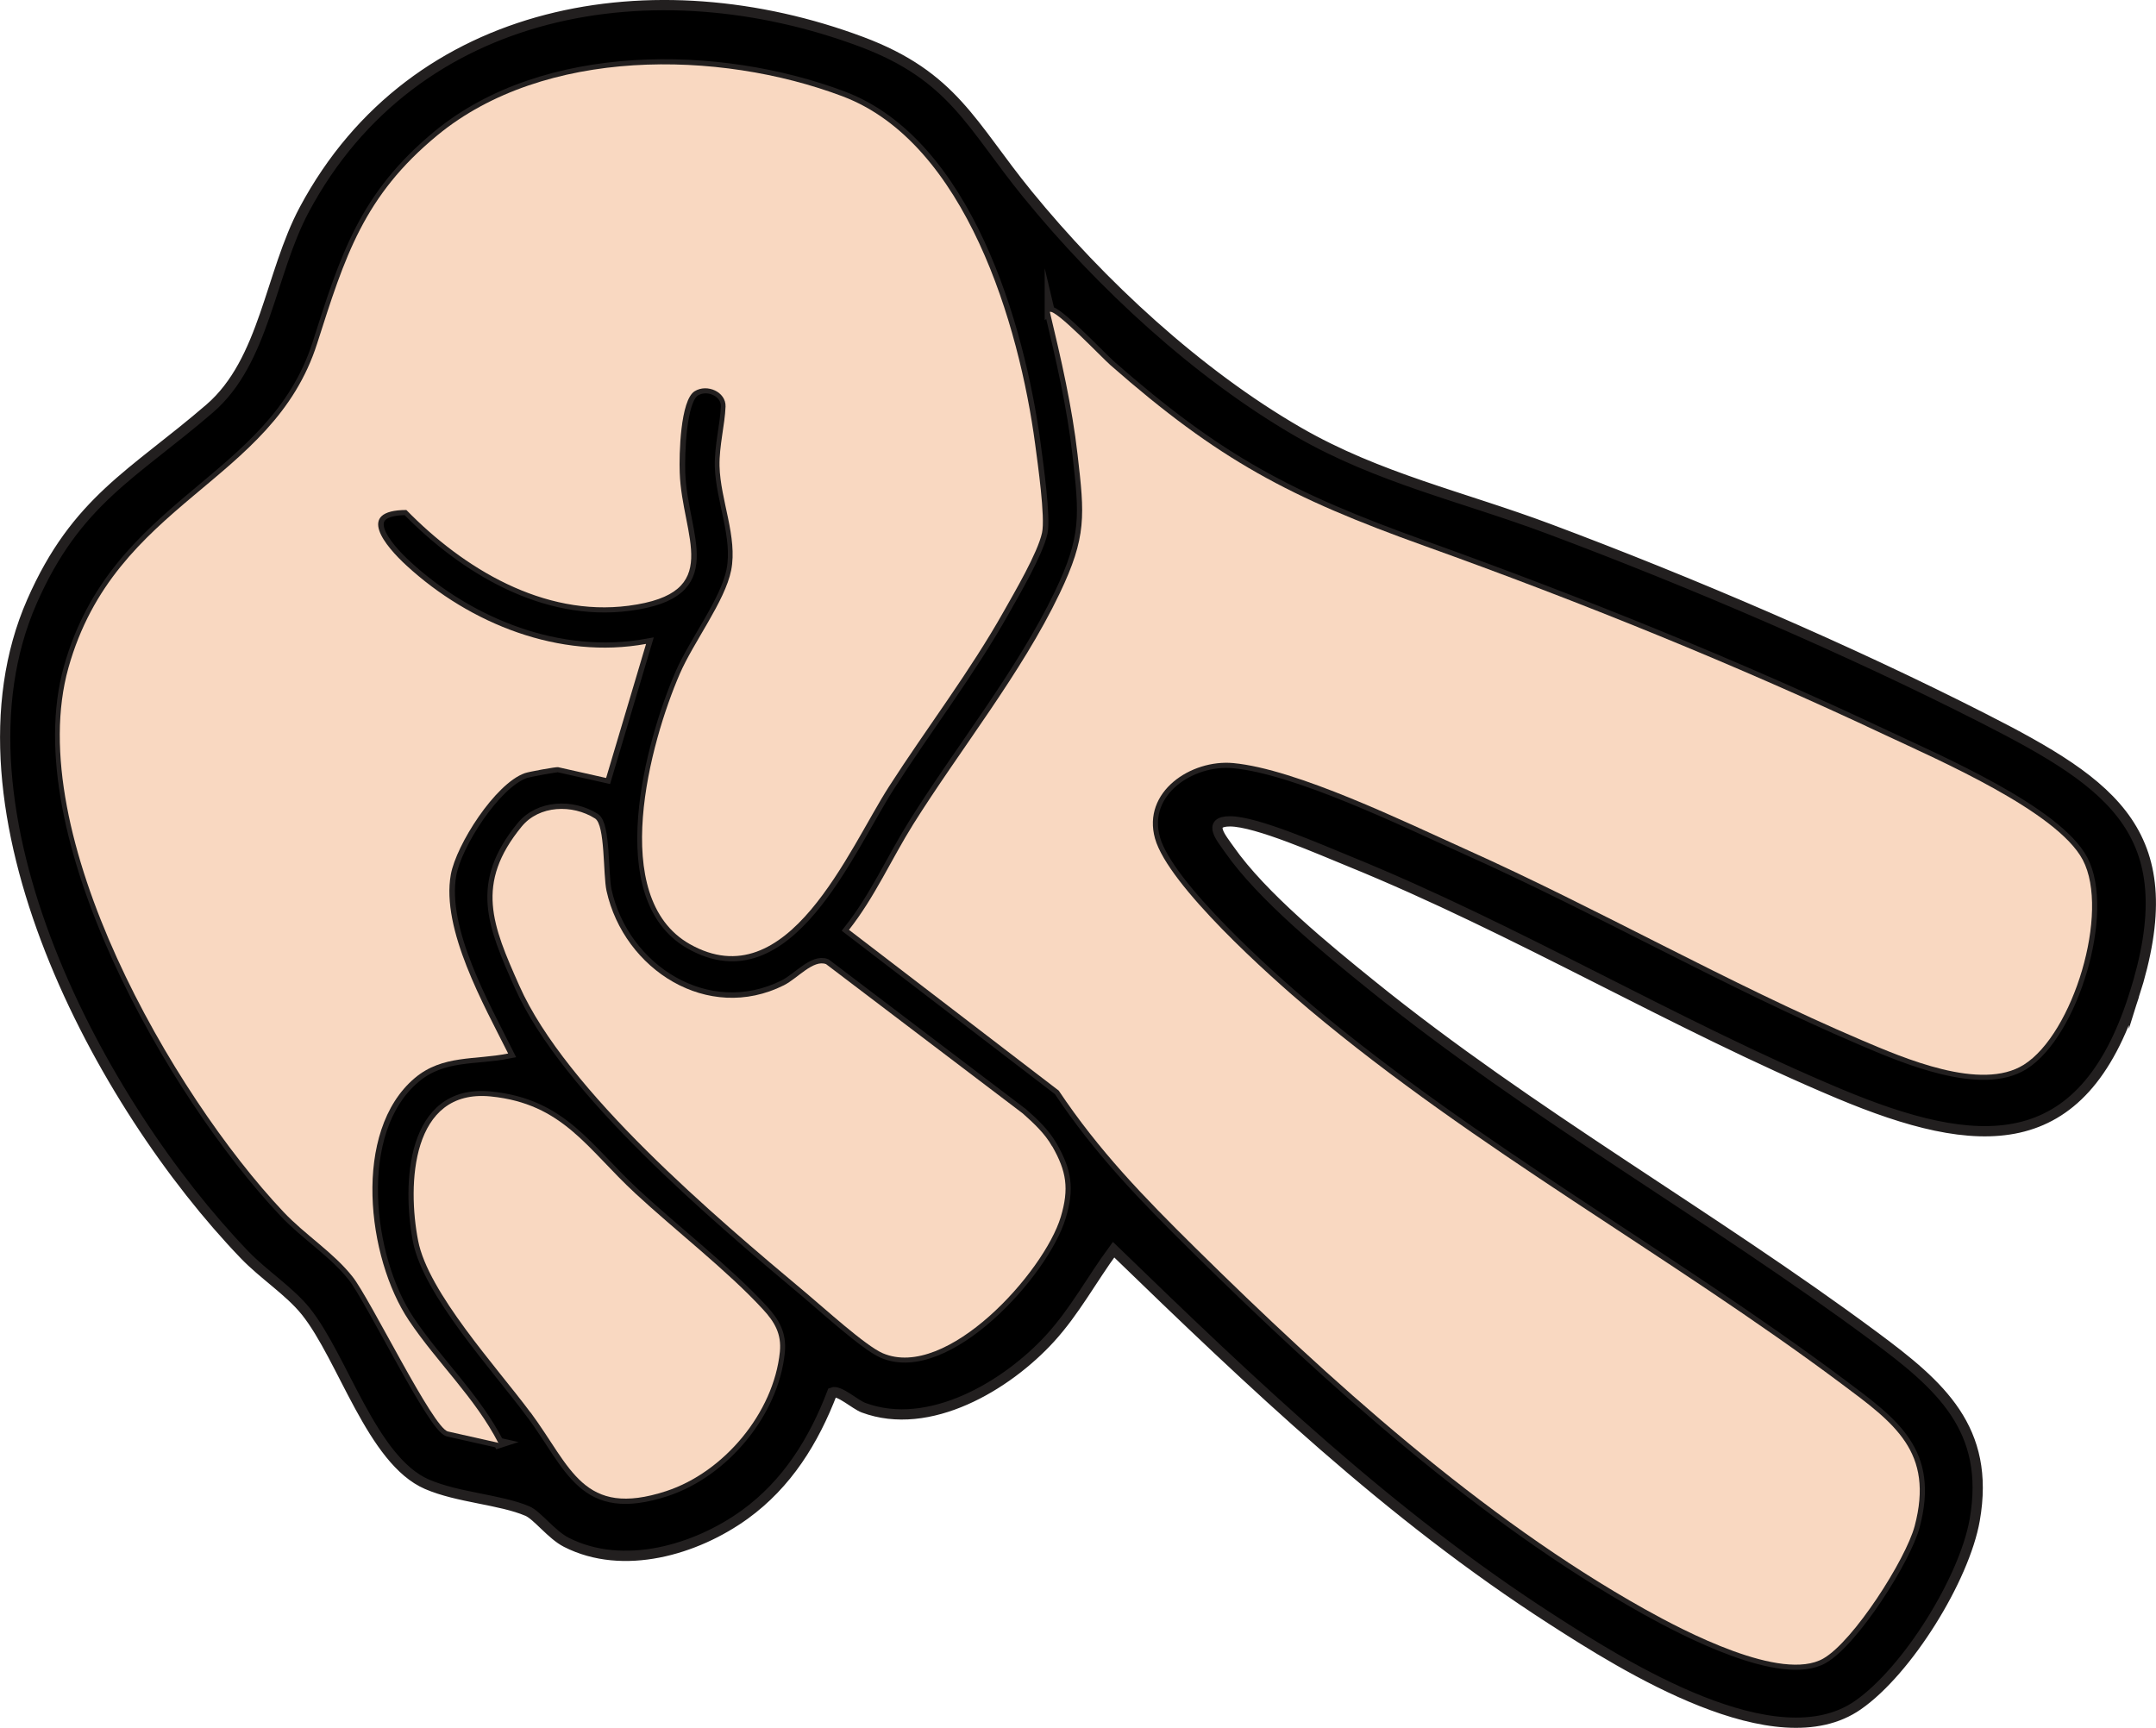
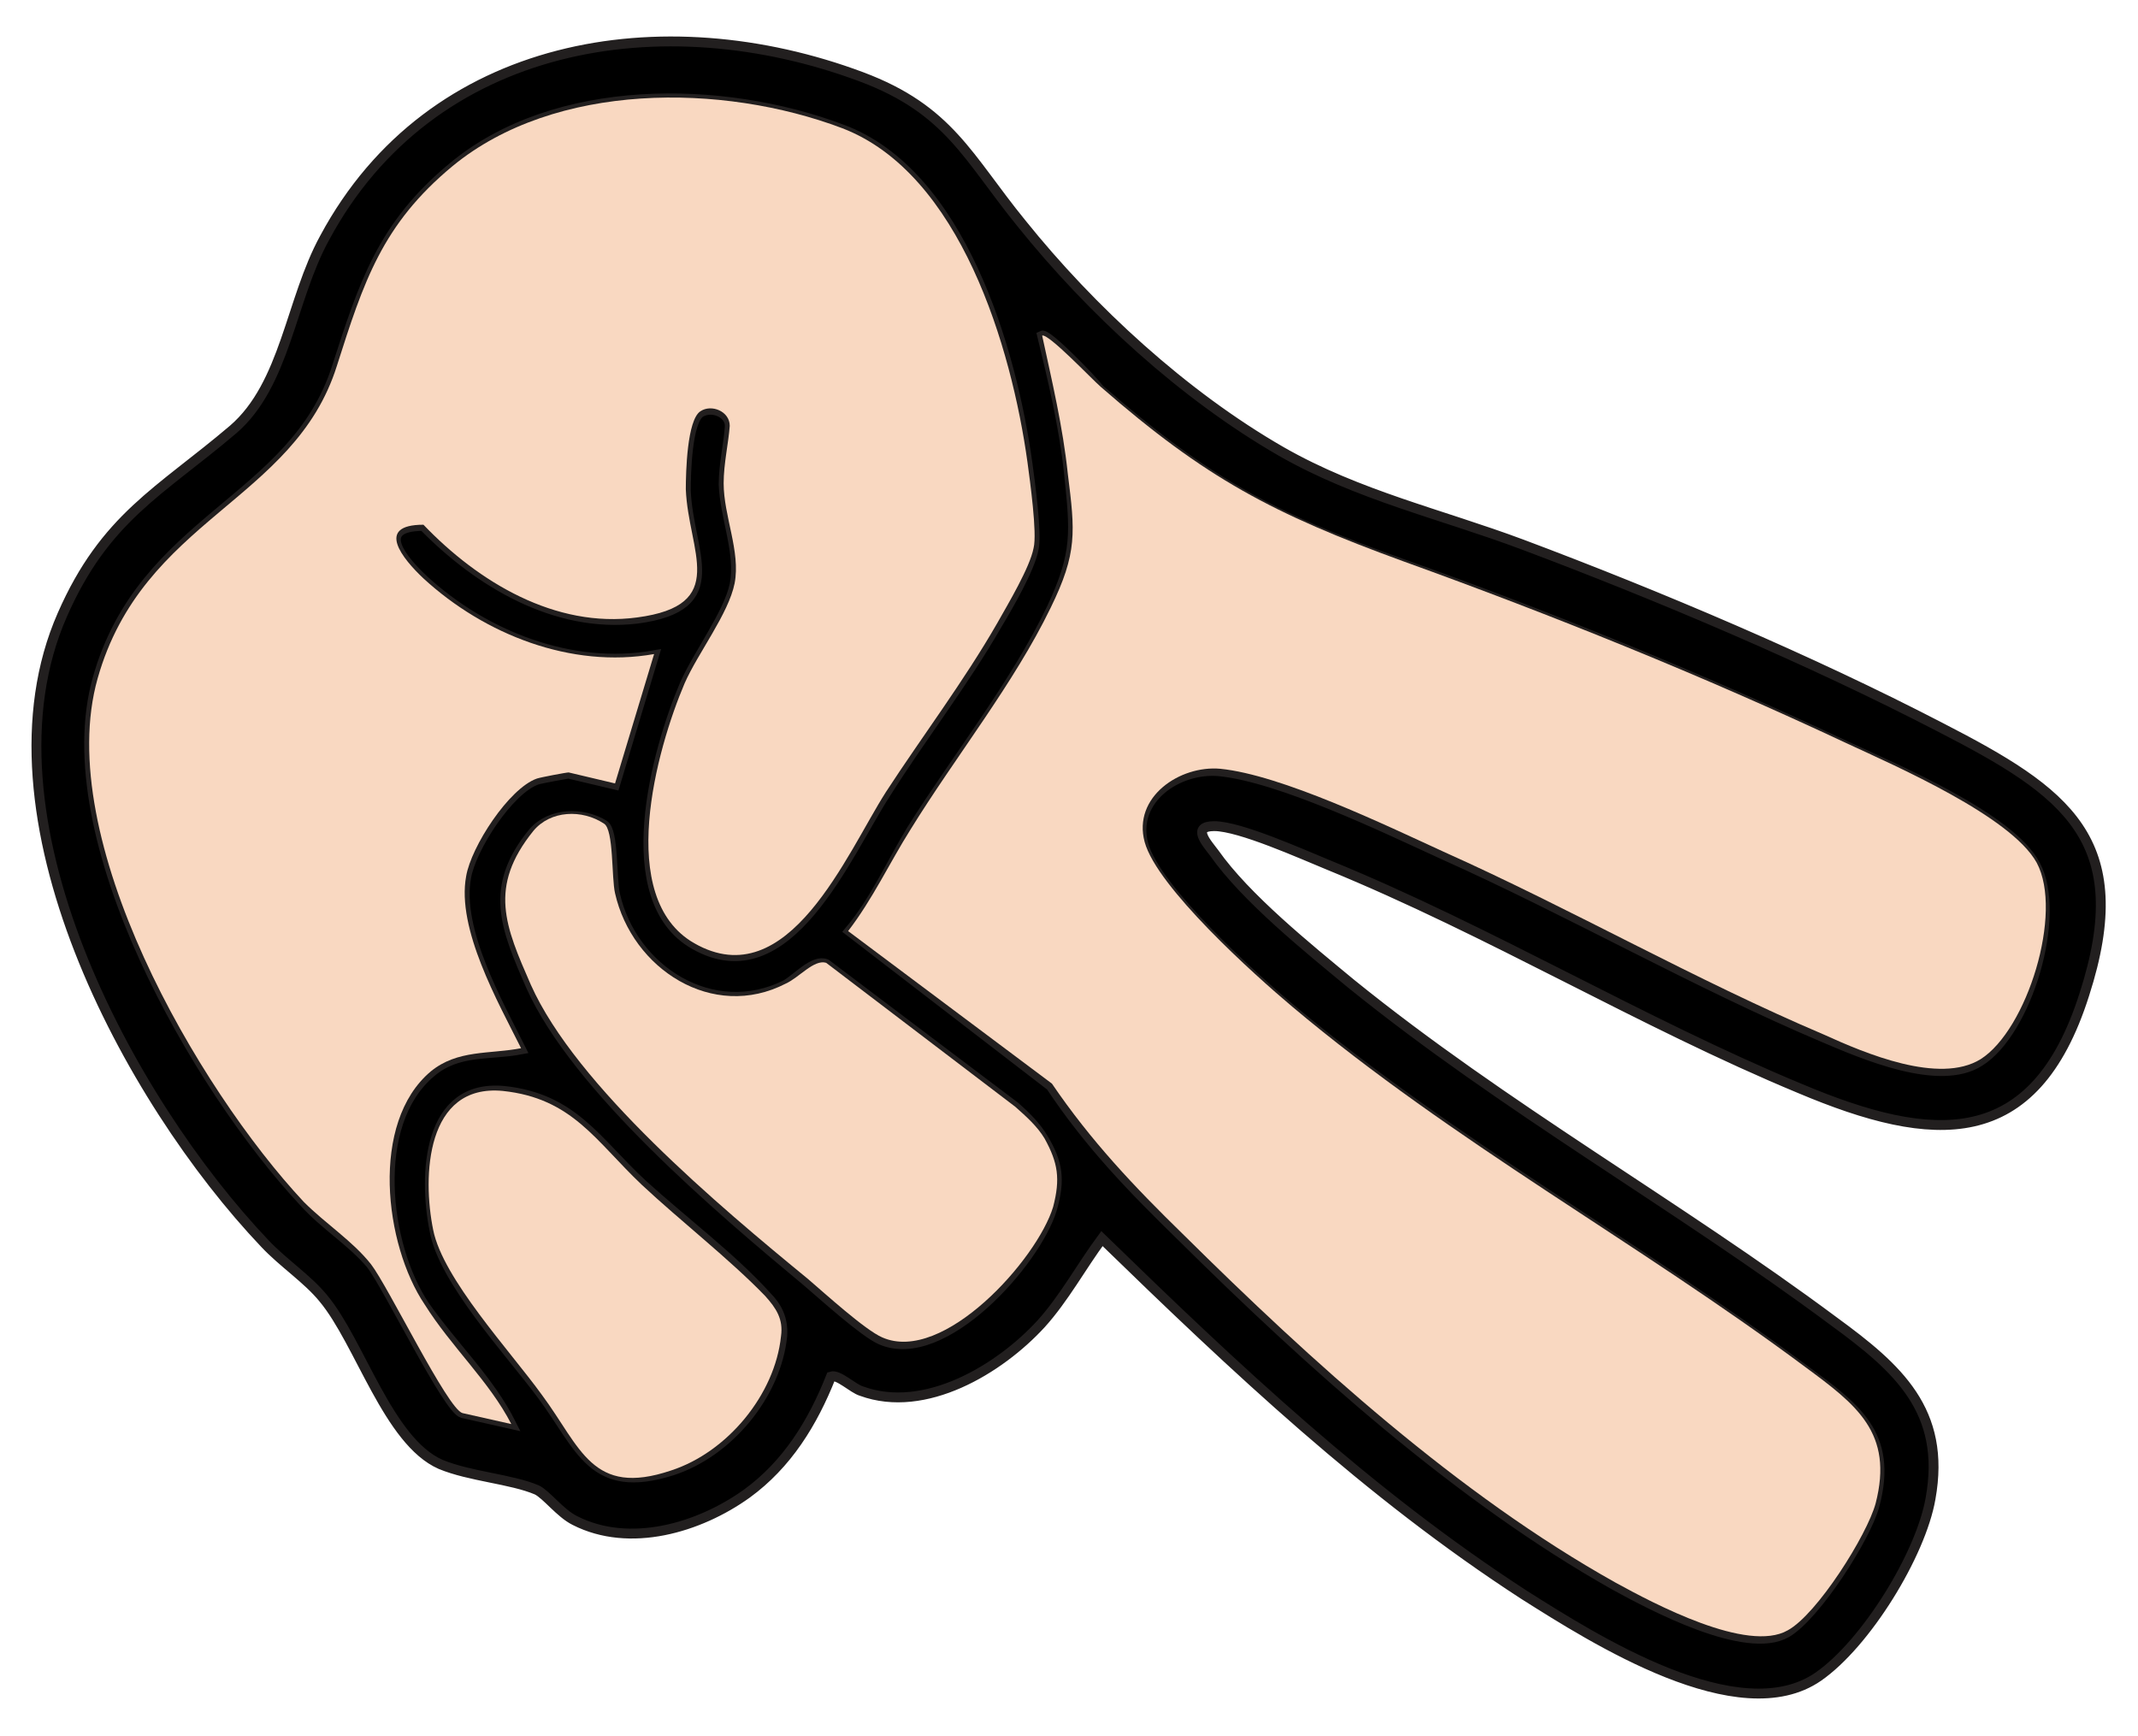
- <svg xmlns="http://www.w3.org/2000/svg" id="Layer_1" data-name="Layer 1" viewBox="0 0 157.58 126.31">
-   <defs>
-     <style>
-       .cls-1 {
-         stroke: #221f1f;
-         stroke-miterlimit: 10;
-         stroke-width: .75px;
-       }
- 
-       .cls-2 {
-         fill: #f9d8c1;
-       }
-     </style>
-   </defs>
-   <path class="cls-1" d="M155.97,72.79c-3.81,11.95-11.48,11.38-21.57,7.15-12.03-5.05-23.56-12-35.77-16.97-2.02-.82-6.79-2.93-8.73-2.93-1.72,0-.6,1.26-.04,2.07,2.38,3.41,7.12,7.27,10.4,9.92,11.68,9.44,24.76,16.78,36.74,25.67,4.8,3.56,8.5,6.75,7.33,13.41-.76,4.31-4.91,11.01-8.53,13.53-5.99,4.18-17.1-2.85-22.35-6.23-11.91-7.66-21.95-17.27-32.06-27.06-1.59,2.16-2.83,4.5-4.64,6.48-3.16,3.46-8.84,6.86-13.64,5.07-.61-.23-1.79-1.31-2.28-1.11-1.35,3.53-3.3,6.68-6.39,8.92-3.58,2.59-8.89,4.15-13.05,2.03-1.08-.55-2.12-1.97-2.84-2.28-1.99-.85-5.07-.98-7.34-1.96-4.03-1.74-6.13-9.23-8.86-12.64-1.21-1.5-3.07-2.67-4.49-4.15C7.35,80.77-4.33,59.17,2.33,43.98c3.25-7.42,7.44-9.32,13-14.12,4.02-3.47,4.4-9.84,6.91-14.54C30.27,.3,47.89-2.59,62.98,3.06c6.7,2.51,8.02,6.11,12.13,11.15,5.35,6.56,12.43,13.12,19.79,17.37,5.83,3.37,12.03,4.73,18.28,7.07,10.37,3.88,21.94,8.84,31.79,13.86,9.58,4.88,14.76,8.49,11,20.29h0ZM76.73,22.79c.82,3.44,1.63,6.93,2.03,10.45,.5,4.42,.67,5.99-1.32,10.16-2.79,5.81-7.26,11.37-10.69,16.85-1.59,2.55-2.82,5.34-4.7,7.72l15.33,11.75c2.94,4.41,6.23,7.79,10.01,11.52,9.68,9.55,20.92,19.72,32.83,26.39,2.88,1.6,9.99,5.34,13.04,3.61,2.22-1.26,6.03-7.23,6.68-9.68,1.45-5.43-1.48-7.51-5.34-10.4-12.67-9.47-26.7-17.12-38.93-27.38-2.87-2.41-10.29-9.05-11.25-12.48-.97-3.43,2.64-5.8,5.71-5.52,4.62,.42,12.55,4.3,17,6.3,9.74,4.36,19.09,9.75,28.9,13.94,3.09,1.32,8.76,3.77,11.89,1.81,3.6-2.26,6.31-11.16,4.31-14.97-1.88-3.57-10.62-7.33-14.42-9.12-10.84-5.12-22.39-9.78-33.68-13.83-9.88-3.54-15.04-6.26-22.97-13.22-.63-.56-3.99-4.1-4.43-3.89h0Zm.17,60.99c-.54-.95-1.34-1.7-2.15-2.41l-14.37-10.91c-.93-.36-2.09,1.05-3.08,1.54-5.58,2.79-11.7-1.14-12.97-6.9-.26-1.18-.09-4.81-.84-5.29-1.66-1.05-4.08-.96-5.36,.59-3.44,4.18-2.14,7.21-.17,11.64,3.41,7.68,14.35,16.93,20.95,22.46,1.24,1.04,4.35,3.87,5.61,4.41,4.69,2,11.8-5.93,13.01-9.96,.63-2.07,.42-3.34-.62-5.16h0Zm-40.44,21.71c-1.69-3.3-4.49-5.9-6.54-8.96-3.07-4.57-4.18-13.84,.43-17.73,2.03-1.72,4.43-1.31,6.82-1.79-1.76-3.52-4.91-9.07-4.19-13.08,.39-2.19,3.23-6.64,5.4-7.41,.3-.1,2.3-.47,2.44-.44l3.51,.79,2.92-9.8c-6.31,1.14-12.86-1.46-17.5-5.72-1.57-1.44-3.76-4.06-.02-4.07,4.18,4.28,10.02,7.81,16.24,7,7.06-.92,3.9-5.04,3.74-9.73-.04-1.31,.05-5.29,1.09-5.95,.91-.58,2.3,.05,2.26,1.12-.05,1.33-.47,2.87-.44,4.35,.06,2.48,1.33,5.18,.85,7.62-.45,2.27-2.76,5.26-3.76,7.58-2.15,4.98-5.28,16.34,.73,19.74,7.16,4.07,11.61-6.92,14.57-11.52,2.73-4.26,5.92-8.41,8.39-12.81,.8-1.42,2.46-4.26,2.79-5.73,.25-1.13-.32-5.1-.5-6.47-1.16-8.7-5.07-22.04-14.08-25.44-9.07-3.42-21.81-3.57-29.6,2.84-5.41,4.46-6.77,8.88-8.8,15.23-3.28,10.26-14.76,11.51-18.18,23.71-3.39,12.11,7.6,31.17,15.7,39.76,1.61,1.72,3.64,2.95,5.06,4.75,1.31,1.65,5.88,11.07,6.97,11.31l3.73,.84h0Zm2.31-2.23c2.96,3.99,3.81,7.74,9.91,5.75,4.22-1.38,7.87-5.74,8.31-10.18,.13-1.32-.39-2.19-1.23-3.1-2.6-2.83-6.42-5.78-9.32-8.47-3.54-3.27-5.3-6.57-10.58-7.1-5.82-.59-6.1,6.44-5.31,10.54,.74,3.79,5.76,9.26,8.21,12.56h0Z" />
-   <path class="cls-2" d="M36.47,105.48l-3.73-.84c-1.09-.24-5.66-9.65-6.97-11.31-1.42-1.8-3.45-3.04-5.06-4.75C12.61,79.99,1.61,60.93,5,48.82c3.42-12.2,14.91-13.45,18.18-23.71,2.03-6.35,3.39-10.78,8.8-15.23,7.79-6.41,20.53-6.26,29.6-2.84,9.01,3.4,12.92,16.73,14.08,25.44,.18,1.37,.75,5.34,.5,6.47-.32,1.47-1.99,4.31-2.79,5.73-2.47,4.4-5.65,8.55-8.39,12.81-2.96,4.6-7.4,15.58-14.57,11.52-6-3.41-2.88-14.77-.73-19.74,1-2.32,3.31-5.32,3.76-7.58,.48-2.44-.79-5.14-.85-7.62-.03-1.47,.39-3.02,.44-4.35,.04-1.07-1.35-1.69-2.26-1.12-1.05,.66-1.14,4.64-1.09,5.95,.16,4.69,3.32,8.81-3.74,9.73-6.22,.81-12.06-2.72-16.24-7-3.74,.01-1.55,2.63,.02,4.07,4.64,4.26,11.18,6.87,17.5,5.72l-2.92,9.8-3.51-.79c-.14-.03-2.14,.33-2.44,.44-2.16,.77-5,5.22-5.4,7.41-.72,4.01,2.43,9.56,4.19,13.08-2.39,.49-4.79,.08-6.82,1.79-4.61,3.89-3.5,13.16-.43,17.73,2.05,3.06,4.85,5.66,6.54,8.96h0Z" />
-   <path class="cls-2" d="M76.73,22.8c.44-.21,3.79,3.33,4.43,3.89,7.93,6.96,13.09,9.68,22.97,13.22,11.29,4.05,22.83,8.71,33.68,13.83,3.8,1.79,12.54,5.56,14.42,9.12,2,3.81-.71,12.71-4.31,14.97-3.13,1.97-8.79-.49-11.89-1.81-9.8-4.18-19.16-9.57-28.9-13.94-4.45-2-12.37-5.87-17-6.3-3.07-.28-6.67,2.09-5.71,5.52,.97,3.43,8.38,10.07,11.25,12.48,12.23,10.27,26.27,17.92,38.93,27.38,3.86,2.88,6.78,4.97,5.34,10.4-.66,2.45-4.47,8.42-6.68,9.68-3.05,1.73-10.16-2-13.04-3.61-11.92-6.67-23.16-16.84-32.83-26.39-3.79-3.74-7.07-7.12-10.01-11.52l-15.33-11.75c1.88-2.38,3.11-5.18,4.7-7.72,3.44-5.48,7.91-11.04,10.69-16.85,2-4.17,1.83-5.74,1.32-10.16-.4-3.52-1.21-7.02-2.03-10.45h0Z" />
-   <path class="cls-2" d="M76.91,83.8c1.04,1.82,1.24,3.09,.62,5.16-1.22,4.03-8.33,11.96-13.01,9.96-1.26-.54-4.36-3.37-5.61-4.41-6.59-5.52-17.54-14.77-20.95-22.45-1.97-4.43-3.26-7.46,.17-11.64,1.28-1.56,3.7-1.64,5.36-.59,.75,.47,.58,4.1,.84,5.29,1.28,5.77,7.4,9.69,12.97,6.9,.99-.5,2.15-1.9,3.08-1.54l14.37,10.91c.81,.72,1.62,1.47,2.15,2.41h0Z" />
-   <path class="cls-2" d="M38.77,103.25c-2.45-3.3-7.48-8.77-8.21-12.56-.8-4.1-.51-11.12,5.31-10.54,5.28,.53,7.04,3.83,10.58,7.1,2.9,2.69,6.72,5.64,9.32,8.47,.84,.91,1.36,1.78,1.23,3.1-.45,4.45-4.09,8.8-8.31,10.18-6.09,1.99-6.95-1.76-9.91-5.75h0Z" />
+ <svg xmlns="http://www.w3.org/2000/svg" version="1.1" id="Layer_1" x="0px" y="0px" viewBox="0 0 175.2 142.2" style="enable-background:new 0 0 175.2 142.2;" xml:space="preserve">
+   <style type="text/css">
+ 	.st0{stroke:#221F1F;stroke-width:0.809;stroke-miterlimit:10;}
+ 	.st1{fill:#F9D8C1;}
+ </style>
+   <path class="st0" d="M170.8,81.5c-4.1,12.9-12.4,12.3-23.3,7.7c-13-5.4-25.4-12.9-38.6-18.3c-2.2-0.9-7.3-3.2-9.4-3.2  c-1.9,0-0.6,1.4,0,2.2c2.6,3.7,7.7,7.8,11.2,10.7c12.6,10.2,26.7,18.1,39.6,27.7c5.2,3.8,9.2,7.3,7.9,14.5  c-0.8,4.6-5.3,11.9-9.2,14.6c-6.5,4.5-18.4-3.1-24.1-6.7c-12.8-8.3-23.7-18.6-34.6-29.2c-1.7,2.3-3.1,4.9-5,7  c-3.4,3.7-9.5,7.4-14.7,5.5c-0.7-0.2-1.9-1.4-2.5-1.2c-1.5,3.8-3.6,7.2-6.9,9.6c-3.9,2.8-9.6,4.5-14.1,2.2c-1.2-0.6-2.3-2.1-3.1-2.5  c-2.1-0.9-5.5-1.1-7.9-2.1c-4.3-1.9-6.6-10-9.6-13.6c-1.3-1.6-3.3-2.9-4.8-4.5C10.5,90.1-2.1,66.8,5.1,50.4c3.5-8,8-10.1,14-15.2  c4.3-3.7,4.7-10.6,7.5-15.7c8.7-16.2,27.7-19.3,44-13.2c7.2,2.7,8.7,6.6,13.1,12C89.4,25.4,97,32.4,105,37c6.3,3.6,13,5.1,19.7,7.6  c11.2,4.2,23.7,9.5,34.3,15C169.3,64.9,174.9,68.8,170.8,81.5L170.8,81.5L170.8,81.5z M85.4,27.5c0.9,3.7,1.8,7.5,2.2,11.3  c0.5,4.8,0.7,6.5-1.4,11c-3,6.3-7.8,12.3-11.5,18.2c-1.7,2.8-3,5.8-5.1,8.3l16.5,12.7c3.2,4.8,6.7,8.4,10.8,12.4  c10.4,10.3,22.6,21.3,35.4,28.5c3.1,1.7,10.8,5.8,14.1,3.9c2.4-1.4,6.5-7.8,7.2-10.4c1.6-5.9-1.6-8.1-5.8-11.2  c-13.7-10.2-28.8-18.5-42-29.5c-3.1-2.6-11.1-9.8-12.1-13.5c-1-3.7,2.8-6.3,6.2-6c5,0.5,13.5,4.6,18.3,6.8  c10.5,4.7,20.6,10.5,31.2,15c3.3,1.4,9.5,4.1,12.8,2c3.9-2.4,6.8-12,4.6-16.1c-2-3.9-11.5-7.9-15.6-9.8  c-11.7-5.5-24.2-10.6-36.3-14.9c-10.7-3.8-16.2-6.8-24.8-14.3C89.5,31.1,85.8,27.3,85.4,27.5L85.4,27.5L85.4,27.5z M85.5,93.3  c-0.6-1-1.4-1.8-2.3-2.6L67.7,79c-1-0.4-2.3,1.1-3.3,1.7c-6,3-12.6-1.2-14-7.4c-0.3-1.3-0.1-5.2-0.9-5.7c-1.8-1.1-4.4-1-5.8,0.6  c-3.7,4.5-2.3,7.8-0.2,12.6c3.7,8.3,15.5,18.3,22.6,24.2c1.3,1.1,4.7,4.2,6.1,4.8c5.1,2.2,12.7-6.4,14-10.7  C86.9,96.7,86.7,95.3,85.5,93.3L85.5,93.3L85.5,93.3z M41.9,116.7c-1.8-3.6-4.8-6.4-7.1-9.7c-3.3-4.9-4.5-14.9,0.5-19.1  c2.2-1.9,4.8-1.4,7.4-1.9c-1.9-3.8-5.3-9.8-4.5-14.1c0.4-2.4,3.5-7.2,5.8-8c0.3-0.1,2.5-0.5,2.6-0.5l3.8,0.9l3.2-10.6  c-6.8,1.2-13.9-1.6-18.9-6.2c-1.7-1.6-4.1-4.4,0-4.4c4.5,4.6,10.8,8.4,17.5,7.6c7.6-1,4.2-5.4,4-10.5c0-1.4,0.1-5.7,1.2-6.4  c1-0.6,2.5,0.1,2.4,1.2c-0.1,1.4-0.5,3.1-0.5,4.7c0.1,2.7,1.4,5.6,0.9,8.2c-0.5,2.4-3,5.7-4.1,8.2c-2.3,5.4-5.7,17.6,0.8,21.3  c7.7,4.4,12.5-7.5,15.7-12.4c2.9-4.6,6.4-9.1,9.1-13.8c0.9-1.5,2.7-4.6,3-6.2c0.3-1.2-0.3-5.5-0.5-7c-1.3-9.4-5.5-23.8-15.2-27.4  c-9.8-3.7-23.5-3.9-31.9,3.1c-5.8,4.8-7.3,9.6-9.5,16.4C24.1,41.1,11.7,42.5,8,55.6c-3.7,13.1,8.2,33.6,16.9,42.9  c1.7,1.9,3.9,3.2,5.5,5.1c1.4,1.8,6.3,11.9,7.5,12.2L41.9,116.7L41.9,116.7L41.9,116.7z M44.4,114.3c3.2,4.3,4.1,8.3,10.7,6.2  c4.6-1.5,8.5-6.2,9-11c0.1-1.4-0.4-2.4-1.3-3.3c-2.8-3.1-6.9-6.2-10.1-9.1c-3.8-3.5-5.7-7.1-11.4-7.7c-6.3-0.6-6.6,6.9-5.7,11.4  C36.3,104.9,41.8,110.8,44.4,114.3L44.4,114.3L44.4,114.3z" />
+   <path class="st1" d="M41.9,116.7l-4-0.9c-1.2-0.3-6.1-10.4-7.5-12.2c-1.5-1.9-3.7-3.3-5.5-5.1C16.2,89.2,4.3,68.7,8,55.6  C11.7,42.5,24.1,41.1,27.6,30c2.2-6.9,3.7-11.6,9.5-16.4c8.4-6.9,22.1-6.8,31.9-3.1c9.7,3.7,13.9,18,15.2,27.4  c0.2,1.5,0.8,5.8,0.5,7c-0.3,1.6-2.1,4.6-3,6.2c-2.7,4.7-6.1,9.2-9.1,13.8c-3.2,5-8,16.8-15.7,12.4c-6.5-3.7-3.1-15.9-0.8-21.3  c1.1-2.5,3.6-5.7,4.1-8.2c0.5-2.6-0.9-5.5-0.9-8.2c0-1.6,0.4-3.3,0.5-4.7c0-1.2-1.5-1.8-2.4-1.2c-1.1,0.7-1.2,5-1.2,6.4  c0.2,5.1,3.6,9.5-4,10.5c-6.7,0.9-13-2.9-17.5-7.6c-4,0-1.7,2.8,0,4.4c5,4.6,12.1,7.4,18.9,6.2l-3.2,10.6l-3.8-0.9  c-0.2,0-2.3,0.4-2.6,0.5c-2.3,0.8-5.4,5.6-5.8,8c-0.8,4.3,2.6,10.3,4.5,14.1c-2.6,0.5-5.2,0.1-7.4,1.9c-5,4.2-3.8,14.2-0.5,19.1  C37,110.4,40.1,113.2,41.9,116.7L41.9,116.7L41.9,116.7z" />
+   <path class="st1" d="M85.4,27.5c0.5-0.2,4.1,3.6,4.8,4.2c8.6,7.5,14.1,10.4,24.8,14.3c12.2,4.4,24.6,9.4,36.3,14.9  c4.1,1.9,13.5,6,15.6,9.8c2.2,4.1-0.8,13.7-4.6,16.1c-3.4,2.1-9.5-0.5-12.8-2c-10.6-4.5-20.7-10.3-31.2-15  c-4.8-2.2-13.3-6.3-18.3-6.8c-3.3-0.3-7.2,2.3-6.2,6c1,3.7,9,10.9,12.1,13.5c13.2,11.1,28.3,19.3,42,29.5c4.2,3.1,7.3,5.4,5.8,11.2  c-0.7,2.6-4.8,9.1-7.2,10.4c-3.3,1.9-11-2.2-14.1-3.9c-12.9-7.2-25-18.2-35.4-28.5c-4.1-4-7.6-7.7-10.8-12.4L69.5,76.3  c2-2.6,3.4-5.6,5.1-8.3C78.3,62,83.1,56,86.1,49.8c2.2-4.5,2-6.2,1.4-11C87.1,35,86.2,31.2,85.4,27.5L85.4,27.5L85.4,27.5z" />
+   <path class="st1" d="M85.6,93.3c1.1,2,1.3,3.3,0.7,5.6c-1.3,4.3-9,12.9-14,10.7c-1.4-0.6-4.7-3.6-6.1-4.8C59,98.9,47.2,89,43.5,80.7  c-2.1-4.8-3.5-8,0.2-12.6c1.4-1.7,4-1.8,5.8-0.6c0.8,0.5,0.6,4.4,0.9,5.7c1.4,6.2,8,10.5,14,7.4c1.1-0.5,2.3-2,3.3-1.7l15.5,11.8  C84.1,91.5,85,92.3,85.6,93.3L85.6,93.3L85.6,93.3z" />
+   <path class="st1" d="M44.4,114.3c-2.6-3.6-8.1-9.5-8.9-13.5c-0.9-4.4-0.6-12,5.7-11.4c5.7,0.6,7.6,4.1,11.4,7.7  c3.1,2.9,7.2,6.1,10.1,9.1c0.9,1,1.5,1.9,1.3,3.3c-0.5,4.8-4.4,9.5-9,11C48.5,122.7,47.6,118.6,44.4,114.3L44.4,114.3L44.4,114.3z" />
</svg>
